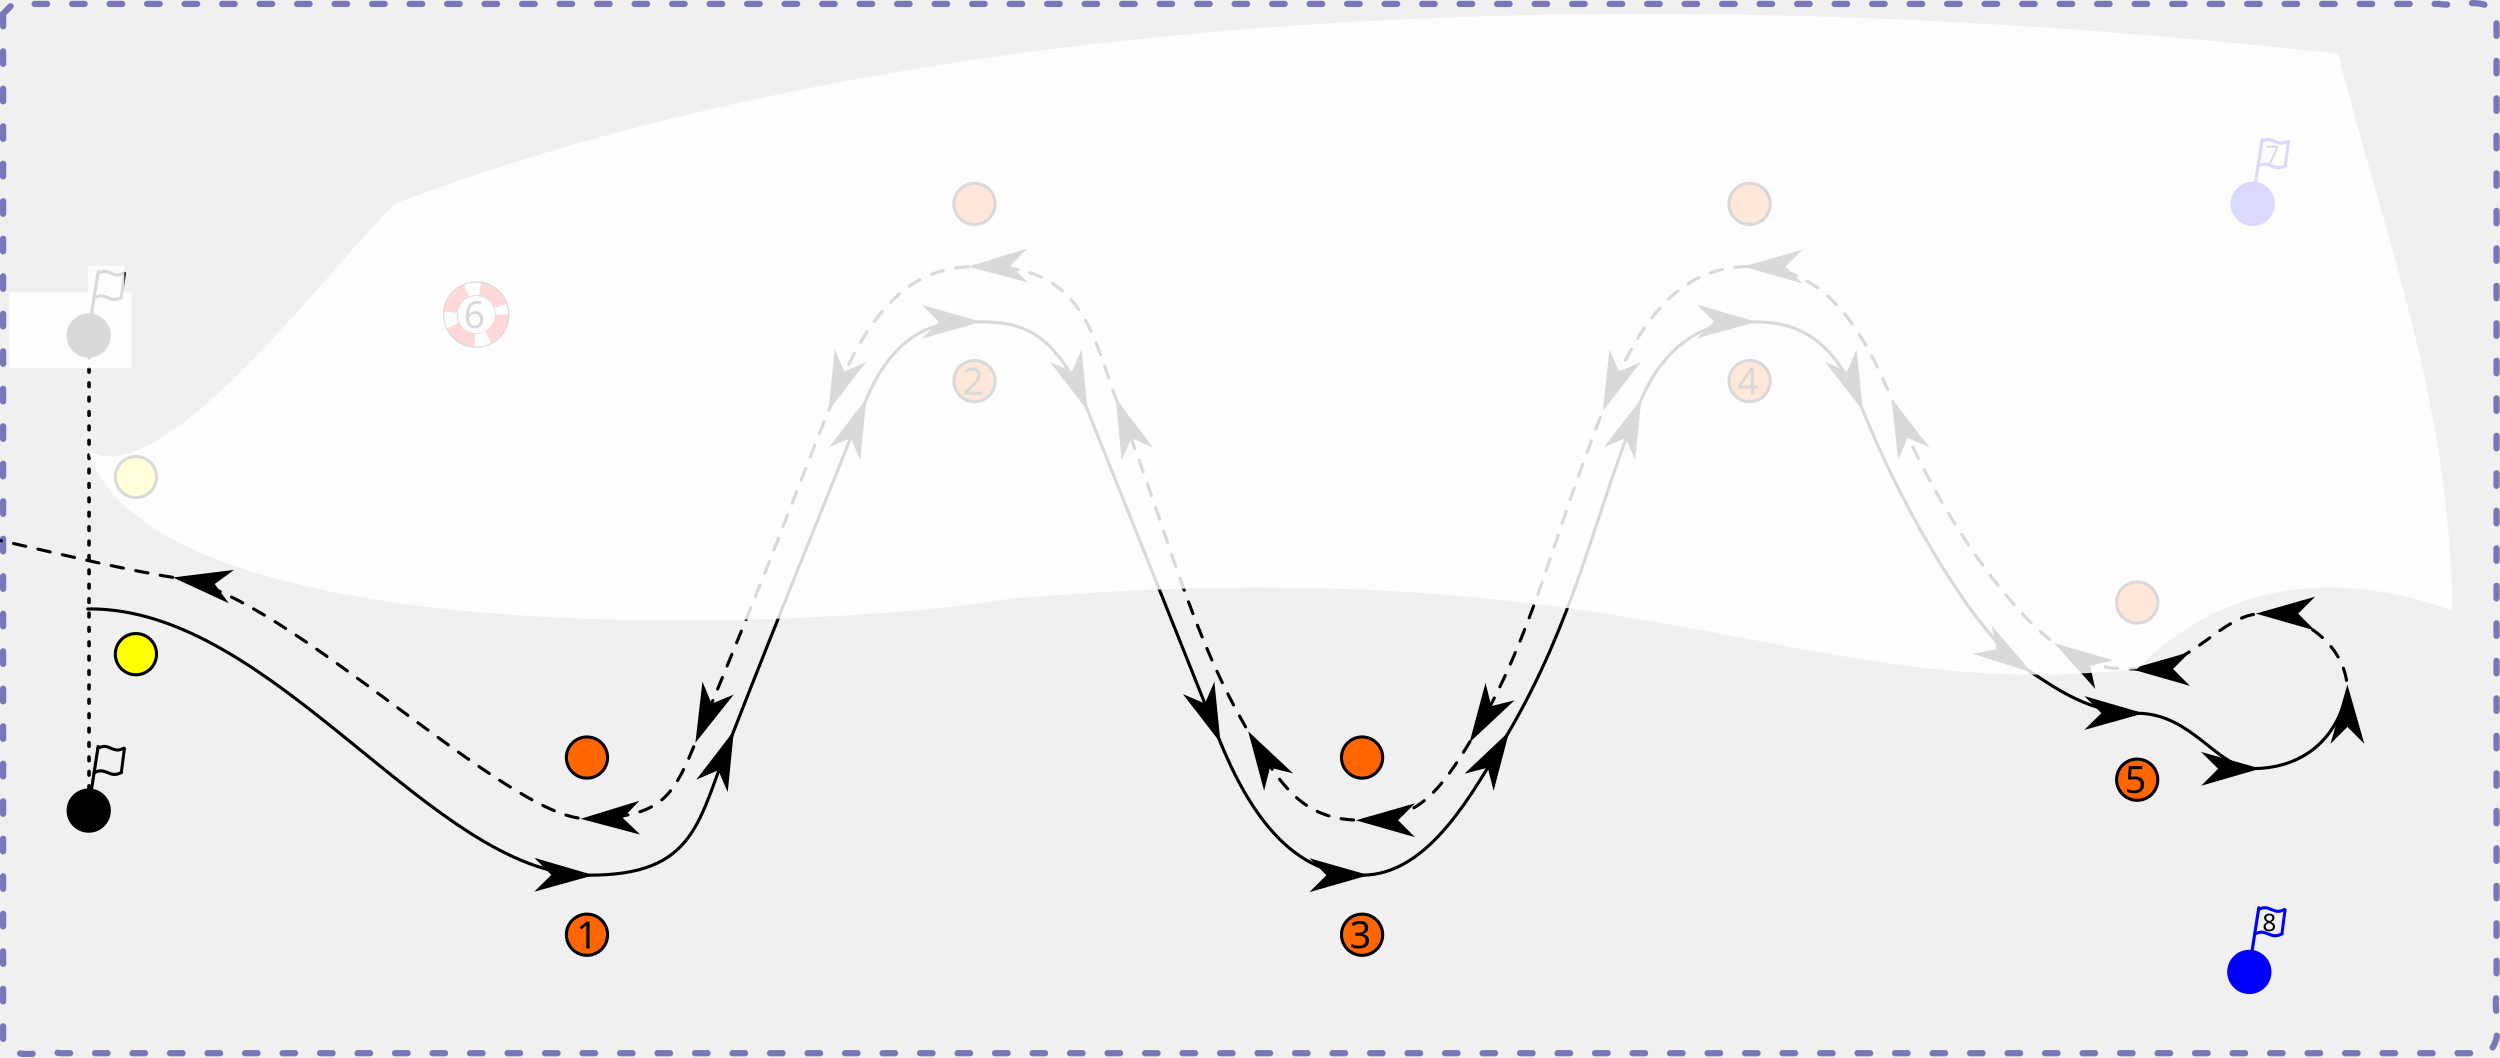
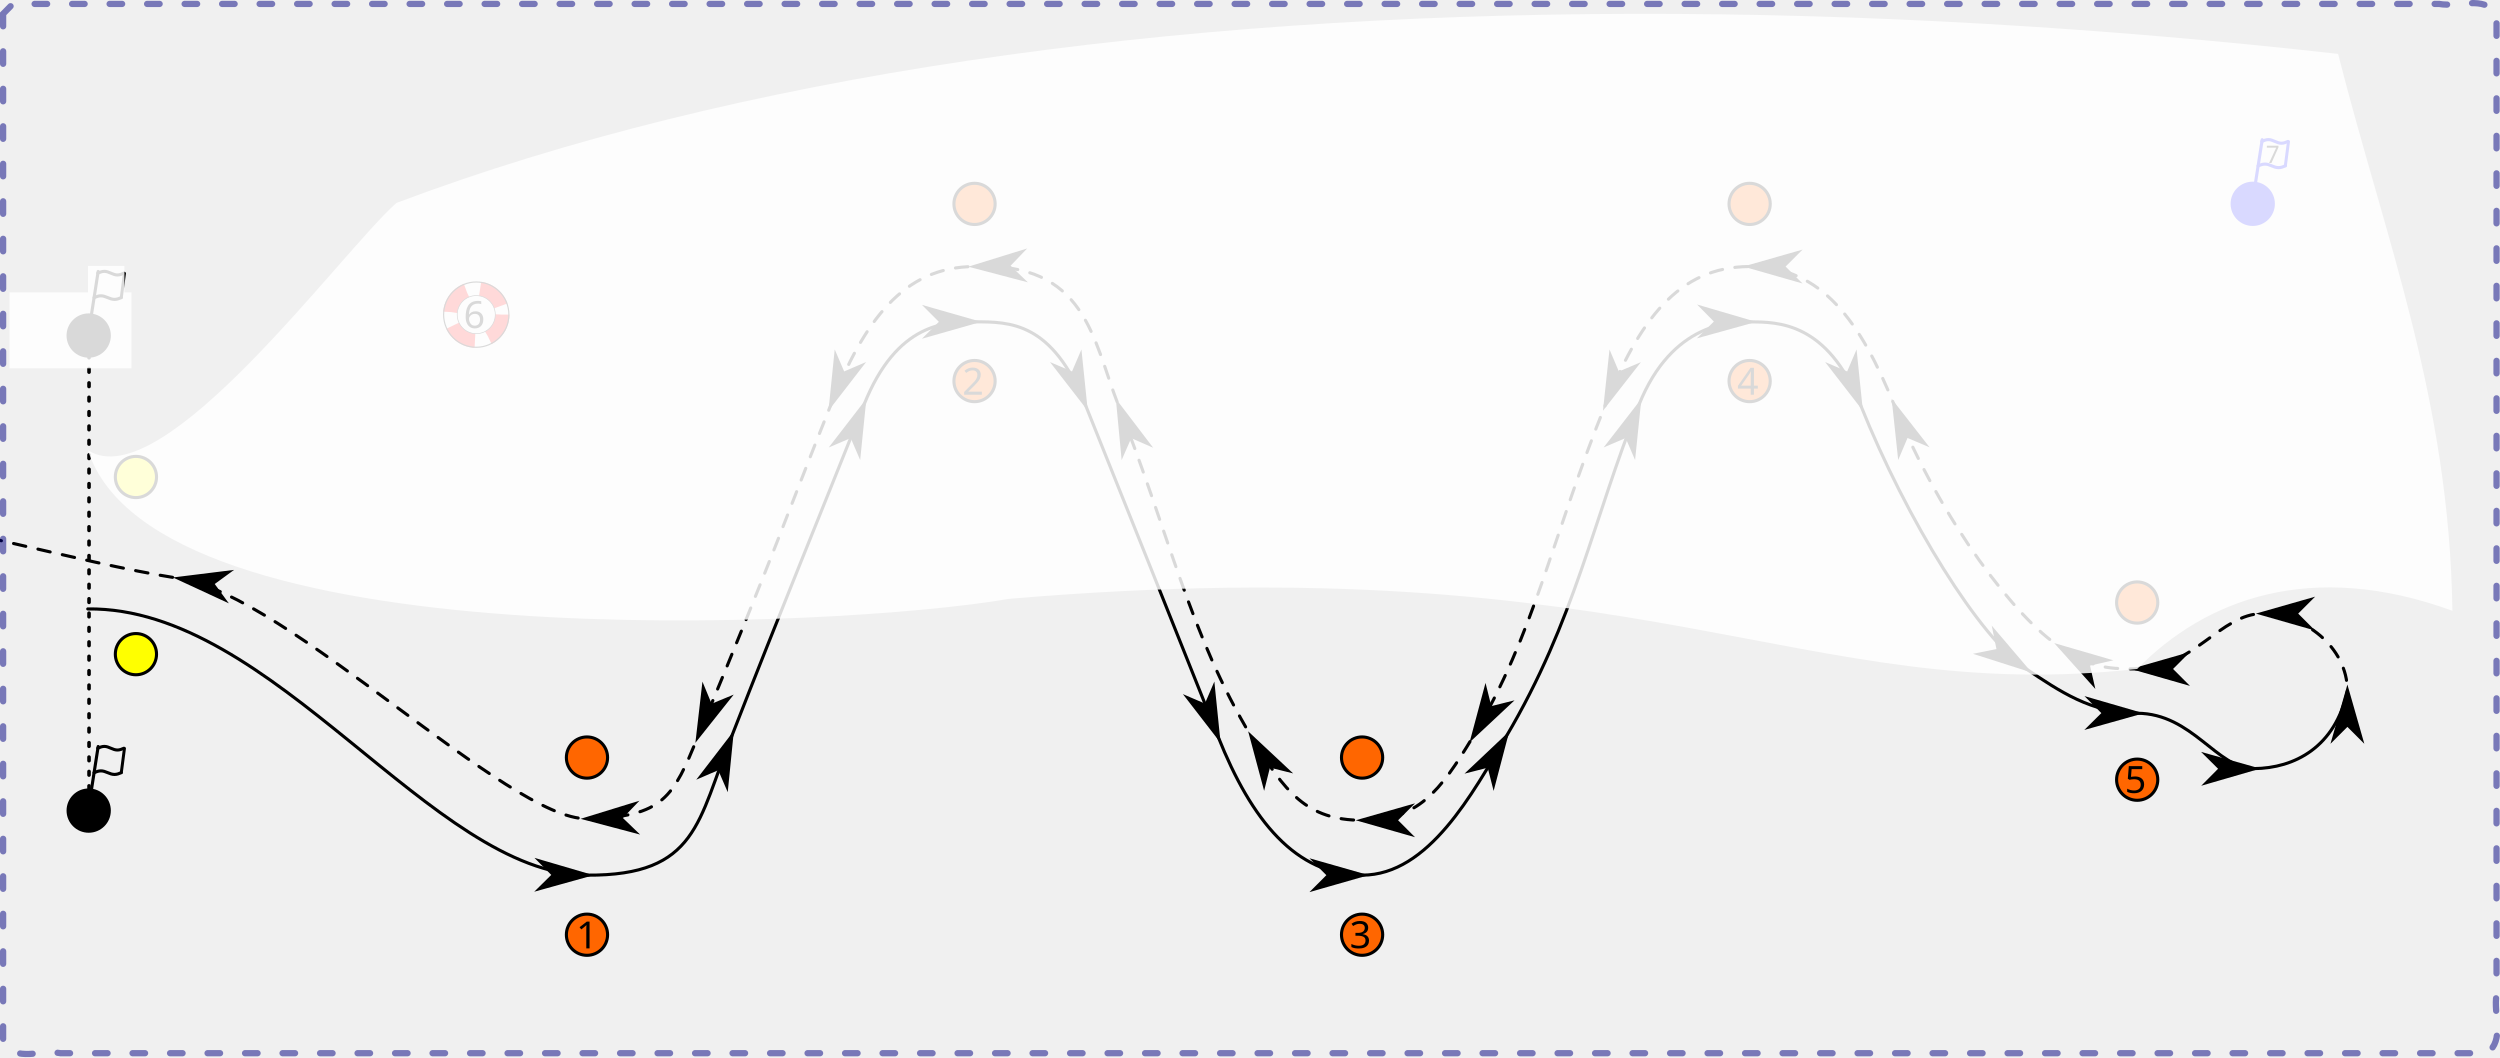
<svg xmlns="http://www.w3.org/2000/svg" version="1.0" id="svg3641" height="360.829" width="853.326" style="enable-background:new" xml:space="preserve">
  <defs id="arrows">
    <marker id="RazorWire" refX="0" refY="0" orient="auto" style="overflow:visible">
      <path id="path5527" style="fill:#34ff00;fill-opacity:1;fill-rule:evenodd;stroke:#34ff00;stroke-width:0.085pt;stroke-opacity:1" d="M 0.019,-0.632 V 0.595 L -6.621,2.568 H 9.113 L 2.979,0.595 V -0.632 L 9.166,-2.472 H -6.594 Z" />
    </marker>
    <marker orient="auto" refY="0" refX="0" id="Scissors" style="overflow:visible">
      <path id="schere" d="M 9.696,-3.847 C 8.661,-5.095 6.794,-5.052 5.4,-4.515 l -8.76,3.283 c -2.548,-1.394 -5.065,-0.995 -5.065,-1.673 0,-0.53 0.487,-0.414 0.414,-1.795 -0.07,-1.326 -1.454,-2.307 -2.763,-2.22 -1.309,-0.008 -2.666,0.995 -2.678,2.379 -0.098,1.393 1.074,2.688 2.461,2.779 1.624,0.242 4.499,-0.742 5.848,1.676 C -6.148,1.766 -7.931,1.771 -9.543,1.679 -10.882,1.602 -12.489,1.985 -13.128,3.301 c -0.617,1.261 -0.012,3.056 1.405,3.442 1.43,0.525 3.393,-0.138 3.733,-1.782 0.262,-1.267 -0.635,-1.862 -0.291,-2.322 0.26,-0.347 1.91,-0.146 4.85,-1.466 L 6.055,4.515 C 7.253,4.85 8.718,4.839 9.78,3.66 L -0.055,-0.057 Z M -9.832,-5.874 c 1.381,0.771 1.268,2.862 -0.167,3.268 -1.298,0.452 -2.956,-0.81 -2.542,-2.216 0.242,-1.154 1.764,-1.579 2.709,-1.052 z m 0.06,8.552 c 1.441,0.532 1.196,2.97 -0.269,3.298 -0.972,0.337 -2.361,-0.148 -2.459,-1.293 -0.189,-1.392 1.446,-2.65 2.728,-2.005 z" style="fill:#34ff00;fill-opacity:1;stroke:#34ff00;stroke-width:1.067;stroke-opacity:1" />
    </marker>
    <marker orient="auto" refY="0" refX="0" id="Legs" style="overflow:visible">
      <g id="g5494" transform="scale(-0.7)" style="fill:#34ff00;fill-opacity:1;stroke:#34ff00;stroke-opacity:1">
        <g id="g5496" transform="matrix(0,-1,-1,0,22.0892,22.73484)" style="fill:#34ff00;fill-opacity:1;stroke:#34ff00;stroke-opacity:1">
          <path id="path5498" d="m 22.636,22.054 c -7.371,5.036 -2.618,7.047 -6.23,14.339" style="fill:#34ff00;fill-opacity:1;fill-rule:evenodd;stroke:#34ff00;stroke-width:1.067pt;stroke-opacity:1" />
          <path id="path5500" d="m 22.825,21.918 c -1.451,8.904 3.772,9.355 4.805,14.747" style="fill:#34ff00;fill-opacity:1;fill-rule:evenodd;stroke:#34ff00;stroke-width:1.067pt;stroke-opacity:1" />
        </g>
        <path id="path5502" d="m -15.029,-7.181 -0.984,4.313 4.227,-1.305 z" style="fill:#34ff00;fill-opacity:1;fill-rule:evenodd;stroke:#34ff00;stroke-width:1.067pt;stroke-opacity:1" />
        <path id="path5504" d="m -16.23,4.861 1.999,3.946 2.418,-3.704 z" style="fill:#34ff00;fill-opacity:1;fill-rule:evenodd;stroke:#34ff00;stroke-width:1.067pt;stroke-opacity:1" />
      </g>
    </marker>
    <linearGradient id="linearGradient5477">
      <stop style="stop-color:#57e307;stop-opacity:1;" offset="0" id="stop5479" />
    </linearGradient>
    <marker style="overflow:visible" id="Arrow1Lend" refX="0" refY="0" orient="auto">
      <path style="fill-rule:evenodd;stroke:#000000;stroke-width:0.853pt;marker-start:none" d="M -10.667,0 -14.933,4.267 0,0 -14.933,-4.267 Z" id="path3104" />
    </marker>
    <marker style="overflow:visible" id="Arrow1Lstart" refX="0" refY="0" orient="auto">
      <path style="fill-rule:evenodd;stroke:#000000;stroke-width:0.853pt;marker-start:none" d="M 10.667,0 14.933,-4.267 0,0 14.933,4.267 Z" id="path3282" />
    </marker>
    <marker style="overflow:visible" id="Arrow1Lstart-7" refX="0" refY="0" orient="auto">
      <path style="fill-rule:evenodd;stroke:#000000;stroke-width:0.853pt;marker-start:none" d="M 10.667,0 14.933,-4.267 0,0 14.933,4.267 Z" id="path3282-4" />
    </marker>
    <marker style="overflow:visible" id="Arrow1Lend-6" refX="0" refY="0" orient="auto">
      <path style="fill-rule:evenodd;stroke:#000000;stroke-width:0.853pt;marker-start:none" d="M -10.667,0 -14.933,4.267 0,0 -14.933,-4.267 Z" id="path3104-0" />
    </marker>
  </defs>
  <g transform="translate(-215.4445,-435.3955)" style="display:inline" id="Parcours">
    <defs id="defs2076" />
    <g id="g1" />
    <g id="layer6" style="display:inline">
      <g transform="translate(18.94796,85.04597)" id="Zeitnahme" style="display:inline">
        <g id="g13156" transform="translate(-177.6378,-94.48819)">
          <path style="fill:#000000;fill-opacity:1;stroke:#000000;stroke-width:1.762" d="m 411.087,559.37 c 0,-3.685 -2.986,-6.678 -6.678,-6.678 -3.683,0 -6.678,2.987 -6.678,6.678 0,3.685 2.987,6.678 6.678,6.678 3.685,0 6.678,-2.987 6.678,-6.678 z" id="Zeit_oben" />
        </g>
        <g id="g13172" transform="translate(-177.6378,67.66194)">
          <path style="fill:#000000;fill-opacity:1;stroke:#000000;stroke-width:1.762" d="m 411.087,559.37 c 0,-3.685 -2.986,-6.678 -6.678,-6.678 -3.683,0 -6.678,2.987 -6.678,6.678 0,3.685 2.987,6.678 6.678,6.678 3.685,0 6.678,-2.987 6.678,-6.678 z" id="Zeit_unten" />
        </g>
        <path style="fill:none;stroke:#000000;stroke-width:1.228;stroke-linecap:round;stroke-linejoin:miter;stroke-miterlimit:4;stroke-dasharray:1.228, 3.684;stroke-dashoffset:0;stroke-opacity:1" d="m 226.886,466.315 c 0,23.379 0,46.759 0,70.138 0,19.991 0,67.885 0,87.271" id="path14169" />
      </g>
      <g transform="translate(113.4362,157.2769)" id="Tor1" style="display:inline;fill:#ff6600">
        <path style="fill:#ff6600;stroke:#000000;stroke-width:1.056" d="m 309.393,536.693 c 0,-3.883 -3.149,-7.032 -7.031,-7.032 -3.881,0 -7.031,3.148 -7.031,7.032 0,3.883 3.15,7.031 7.031,7.031 3.882,0 7.031,-3.147 7.031,-7.031 z" id="Tor1_innen" />
        <path style="fill:#ff6600;stroke:#000000;stroke-width:1.056" d="m 309.393,597.166 c 0,-3.883 -3.149,-7.032 -7.031,-7.032 -3.881,0 -7.031,3.148 -7.031,7.032 0,3.883 3.15,7.031 7.031,7.031 3.882,0 7.031,-3.147 7.031,-7.031 z" id="Tor1_aussen" />
      </g>
      <g transform="translate(226.8221,-31.69941)" id="Tor2" style="display:inline;fill:#ff6600">
        <path style="fill:#ff6600;stroke:#000000;stroke-width:1.056" d="m 328.291,536.693 c 0,-3.883 -3.149,-7.032 -7.031,-7.032 -3.881,0 -7.031,3.148 -7.031,7.032 0,3.883 3.15,7.031 7.031,7.031 3.882,0 7.031,-3.147 7.031,-7.031 z" id="Tor2_aussen" />
        <path style="fill:#ff6600;stroke:#000000;stroke-width:1.056" d="m 328.291,597.166 c 0,-3.883 -3.149,-7.032 -7.031,-7.032 -3.881,0 -7.031,3.148 -7.031,7.032 0,3.883 3.15,7.031 7.031,7.031 3.882,0 7.031,-3.147 7.031,-7.031 z" id="Tor2_innen" />
      </g>
      <g transform="translate(340.2078,157.2769)" id="Tor3" style="display:inline;fill:#ff6600">
        <path style="fill:#ff6600;stroke:#000000;stroke-width:1.056" d="m 347.189,536.693 c 0,-3.883 -3.149,-7.032 -7.031,-7.032 -3.881,0 -7.031,3.148 -7.031,7.032 0,3.883 3.15,7.031 7.031,7.031 3.882,0 7.031,-3.147 7.031,-7.031 z" id="Tor3_innen" />
        <path style="fill:#ff6600;stroke:#000000;stroke-width:1.056" d="m 347.189,597.166 c 0,-3.883 -3.149,-7.032 -7.031,-7.032 -3.881,0 -7.031,3.148 -7.031,7.032 0,3.883 3.15,7.031 7.031,7.031 3.882,0 7.031,-3.147 7.031,-7.031 z" id="Tor3_aussen" />
      </g>
      <g transform="translate(453.5935,-31.69941)" id="Tor4" style="display:inline;fill:#ff6600">
        <path style="fill:#ff6600;stroke:#000000;stroke-width:1.056" d="m 366.086,536.693 c 0,-3.883 -3.149,-7.032 -7.031,-7.032 -3.881,0 -7.031,3.148 -7.031,7.032 0,3.883 3.15,7.031 7.031,7.031 3.882,0 7.031,-3.147 7.031,-7.031 z" id="Tor4_aussen" />
        <path style="fill:#ff6600;stroke:#000000;stroke-width:1.056" d="m 366.086,597.166 c 0,-3.883 -3.149,-7.032 -7.031,-7.032 -3.881,0 -7.031,3.148 -7.031,7.032 0,3.883 3.15,7.031 7.031,7.031 3.882,0 7.031,-3.147 7.031,-7.031 z" id="Tor4_innen" />
      </g>
      <g transform="translate(566.9793,104.3635)" id="Tor5" style="display:inline;fill:#ff6600">
        <path style="fill:#ff6600;stroke:#000000;stroke-width:1.056" d="m 384.984,536.693 c 0,-3.883 -3.149,-7.032 -7.031,-7.032 -3.881,0 -7.031,3.148 -7.031,7.032 0,3.883 3.15,7.031 7.031,7.031 3.882,0 7.031,-3.147 7.031,-7.031 z" id="Tor5_oben" />
        <path style="fill:#ff6600;stroke:#000000;stroke-width:1.056" d="m 384.984,597.166 c 0,-3.883 -3.149,-7.032 -7.031,-7.032 -3.881,0 -7.031,3.148 -7.031,7.032 0,3.883 3.15,7.031 7.031,7.031 3.882,0 7.031,-3.147 7.031,-7.031 z" id="Tor5_unten" />
      </g>
      <g transform="translate(18.94796,138.3793)" id="Schikane" style="display:inline">
        <g style="fill:none" id="Ring">
          <ellipse id="path8826" style="fill:none;stroke:#ff0000;stroke-width:4.821;stroke-linecap:butt;stroke-linejoin:round;stroke-miterlimit:4;stroke-dasharray:9.643, 4.821;stroke-dashoffset:0;stroke-opacity:1" cx="359.055" cy="404.409" rx="8.928" ry="8.928" />
          <ellipse style="display:inline;fill:none;stroke:#000000;stroke-width:0.229;stroke-linecap:round;stroke-linejoin:round;stroke-miterlimit:4;stroke-dasharray:none;stroke-dashoffset:0;stroke-opacity:1" id="path3620" cx="359.055" cy="404.409" rx="6.5" ry="6.5" />
          <ellipse style="display:inline;fill:none;stroke:#000000;stroke-width:0.393;stroke-linecap:round;stroke-linejoin:round;stroke-miterlimit:4;stroke-dasharray:none;stroke-dashoffset:0;stroke-opacity:1" id="path2733" cx="359.055" cy="404.409" rx="11.142" ry="11.142" />
        </g>
      </g>
      <g transform="translate(-40.52031,61.51377)" id="StartZiel" style="display:inline">
        <path style="fill:#ffff00;stroke:#000000;stroke-width:1.056" d="m 309.393,536.693 c 0,-3.883 -3.149,-7.032 -7.031,-7.032 -3.881,0 -7.031,3.148 -7.031,7.032 0,3.883 3.15,7.031 7.031,7.031 3.882,0 7.031,-3.147 7.031,-7.031 z" id="StartZiel_oben" />
        <path style="fill:#ffff00;stroke:#000000;stroke-width:1.056" d="m 309.393,597.166 c 0,-3.883 -3.149,-7.032 -7.031,-7.032 -3.881,0 -7.031,3.148 -7.031,7.032 0,3.883 3.15,7.031 7.031,7.031 3.882,0 7.031,-3.147 7.031,-7.031 z" id="StartZiel_unten" />
      </g>
    </g>
  </g>
  <g transform="translate(-215.4445,-435.3955)" style="display:inline" id="ParcoursLabel">
    <defs id="defs2832" />
    <g id="g3113" style="display:inline">
      <text xml:space="preserve" style="font-style:normal;font-weight:normal;font-size:12.8px;line-height:0%;font-family:'Arial Black';display:inline;fill:#000000;fill-opacity:1;stroke:none;stroke-width:1.067" x="373.691" y="547.37" id="Nummer_Schikane">
        <tspan id="tspan3032" x="373.691" y="547.37" style="font-size:12.8px;line-height:1.25;stroke-width:1.067">6</tspan>
      </text>
      <text xml:space="preserve" style="font-style:normal;font-weight:normal;font-size:12.8px;line-height:0%;font-family:'Arial Black';display:inline;fill:#000000;fill-opacity:1;stroke:none;stroke-width:1.067" x="412.13" y="759.102" id="Nummer_Tor1">
        <tspan id="tspan3036" x="412.13" y="759.102" style="font-size:12.8px;line-height:1.25;stroke-width:1.067">1</tspan>
      </text>
      <text xml:space="preserve" style="font-style:normal;font-weight:normal;font-size:12.8px;line-height:0%;font-family:'Arial Black';display:inline;fill:#000000;fill-opacity:1;stroke:none;stroke-width:1.067" x="808.383" y="570.125" id="Nummer_Tor4">
        <tspan id="tspan3040" x="808.383" y="570.125" style="font-size:12.8px;line-height:1.25;stroke-width:1.067">4</tspan>
      </text>
      <text xml:space="preserve" style="font-style:normal;font-weight:normal;font-size:12.8px;line-height:0%;font-family:'Arial Black';display:inline;fill:#000000;fill-opacity:1;stroke:none;stroke-width:1.067" x="940.704" y="706.032" id="Nummer_Tor5">
        <tspan id="tspan3044" x="940.704" y="706.032" style="font-size:12.8px;line-height:1.25;stroke-width:1.067">5</tspan>
      </text>
      <text xml:space="preserve" style="font-style:normal;font-weight:normal;font-size:12.8px;line-height:0%;font-family:'Arial Black';display:inline;fill:#000000;fill-opacity:1;stroke:none;stroke-width:1.067" x="676.131" y="759.024" id="Nummer_Tor3">
        <tspan id="tspan3048" x="676.131" y="759.024" style="font-size:12.8px;line-height:1.25;stroke-width:1.067">3</tspan>
      </text>
      <g transform="translate(579.9631,-35.51099)" id="Speedboje_oben" style="display:inline">
        <path id="path3052" d="m 411.087,540.472 c 0,-3.685 -2.986,-6.678 -6.678,-6.678 -3.683,0 -6.678,2.987 -6.678,6.678 0,3.685 2.987,6.678 6.678,6.678 3.685,0 6.678,-2.987 6.678,-6.678 z" style="fill:#0000ff;fill-opacity:1;stroke:#0000ff;stroke-width:1.762" />
        <g style="stroke:#0000ff" id="g3062">
          <path id="path3054" d="m 407.511,519.18 c 0.372,-0.161 0.745,-0.325 1.117,-0.438 0.372,-0.114 0.744,-0.181 1.117,-0.181 0.372,0 0.744,0.063 1.117,0.181 0.372,0.113 0.744,0.273 1.116,0.438 0.369,0.16 0.745,0.321 1.117,0.434 0.369,0.114 0.745,0.181 1.117,0.181 0.368,0 0.745,-0.064 1.117,-0.181 0.368,-0.113 0.744,-0.274 1.117,-0.434" style="fill:none;stroke:#0000ff;stroke-width:1.052;stroke-linecap:round;stroke-linejoin:round" />
          <path id="path3056" d="m 407.643,518.601 -2.7,17.3 v 0.258 0" style="fill:none;stroke:#0000ff;stroke-width:1.067;stroke-linecap:round;stroke-linejoin:round" />
          <path id="path3058" d="m 406.246,527.522 c 0.384,-0.158 0.775,-0.317 1.163,-0.429 0.383,-0.113 0.775,-0.179 1.163,-0.179 0.383,0 0.774,0.062 1.163,0.179 0.387,0.112 0.774,0.271 1.163,0.429 0.387,0.159 0.774,0.317 1.162,0.433 0.388,0.109 0.775,0.175 1.163,0.175 0.388,0 0.775,-0.062 1.163,-0.175 0.387,-0.112 0.775,-0.271 1.163,-0.433" style="fill:none;stroke:#0000ff;stroke-width:1.067;stroke-linecap:round;stroke-linejoin:round" />
          <path id="path3060" d="m 416.604,519.31 -1.039,7.969 v 0.12 0" style="fill:none;stroke:#0000ff;stroke-width:1.024;stroke-linecap:round" />
        </g>
        <text xml:space="preserve" style="font-style:normal;font-weight:normal;font-size:12.8px;line-height:0%;font-family:'Arial Black';fill:#000000;fill-opacity:1;stroke:none;stroke-width:1.067" x="408.873" y="526.543" id="text3066">
          <tspan id="tspan3064" x="408.873" y="526.543" style="font-size:8.242px;line-height:1.25;stroke-width:1.067">7</tspan>
        </text>
      </g>
      <text xml:space="preserve" style="font-style:normal;font-weight:normal;font-size:12.8px;line-height:0%;font-family:'Arial Black';display:inline;fill:#000000;fill-opacity:1;stroke:none;stroke-width:1.067" x="543.926" y="570.125" id="Nummer_Tor2">
        <tspan id="tspan3088" x="543.926" y="570.125" style="font-size:12.8px;line-height:1.25;stroke-width:1.067">2</tspan>
      </text>
      <g id="Zeit_oben_Flagge">
        <path id="path3092" d="m 248.821,528.636 c 0.372,-0.161 0.745,-0.325 1.117,-0.438 0.372,-0.114 0.744,-0.181 1.117,-0.181 0.372,0 0.744,0.063 1.117,0.181 0.372,0.113 0.744,0.273 1.116,0.438 0.369,0.16 0.745,0.321 1.117,0.434 0.369,0.114 0.745,0.181 1.117,0.181 0.368,0 0.745,-0.064 1.117,-0.181 0.368,-0.113 0.744,-0.274 1.117,-0.434" style="display:inline;fill:none;stroke:#000000;stroke-width:1.052;stroke-linecap:round;stroke-linejoin:round" />
        <path id="path3094" d="m 248.953,528.057 -2.7,17.3 v 0.258 0" style="display:inline;fill:none;stroke:#000000;stroke-width:1.067;stroke-linecap:round;stroke-linejoin:round" />
        <path id="path3096" d="m 247.556,536.977 c 0.384,-0.158 0.775,-0.317 1.163,-0.429 0.383,-0.113 0.775,-0.179 1.163,-0.179 0.383,0 0.774,0.062 1.163,0.179 0.387,0.112 0.774,0.271 1.163,0.429 0.387,0.159 0.774,0.317 1.162,0.433 0.388,0.109 0.775,0.175 1.163,0.175 0.388,0 0.775,-0.062 1.163,-0.175 0.387,-0.112 0.775,-0.271 1.163,-0.433" style="display:inline;fill:none;stroke:#000000;stroke-width:1.067;stroke-linecap:round;stroke-linejoin:round" />
        <path id="path3098" d="m 257.914,528.766 -1.039,7.969 v 0.12 0" style="display:inline;fill:none;stroke:#000000;stroke-width:1.024;stroke-linecap:round" />
      </g>
      <g id="Zeit_unten_Flagge">
        <path id="path3102" d="m 248.821,690.786 c 0.372,-0.161 0.745,-0.325 1.117,-0.438 0.372,-0.114 0.744,-0.181 1.117,-0.181 0.372,0 0.744,0.063 1.117,0.181 0.372,0.113 0.744,0.273 1.116,0.438 0.369,0.16 0.745,0.321 1.117,0.434 0.369,0.114 0.745,0.181 1.117,0.181 0.368,0 0.745,-0.064 1.117,-0.181 0.368,-0.113 0.744,-0.274 1.117,-0.434" style="display:inline;fill:none;stroke:#000000;stroke-width:1.052;stroke-linecap:round;stroke-linejoin:round" />
        <path id="path3105" d="m 248.953,690.207 -2.7,17.3 v 0.258 0" style="display:inline;fill:none;stroke:#000000;stroke-width:1.067;stroke-linecap:round;stroke-linejoin:round" />
        <path id="path3107" d="m 247.556,699.127 c 0.384,-0.158 0.775,-0.317 1.163,-0.429 0.383,-0.113 0.775,-0.179 1.163,-0.179 0.383,0 0.774,0.062 1.163,0.179 0.387,0.112 0.774,0.271 1.163,0.429 0.387,0.159 0.774,0.317 1.162,0.433 0.388,0.109 0.775,0.175 1.163,0.175 0.388,0 0.775,-0.062 1.163,-0.175 0.387,-0.112 0.775,-0.271 1.163,-0.433" style="display:inline;fill:none;stroke:#000000;stroke-width:1.067;stroke-linecap:round;stroke-linejoin:round" />
        <path id="path3109" d="m 257.914,690.916 -1.039,7.969 v 0.12 0" style="display:inline;fill:none;stroke:#000000;stroke-width:1.024;stroke-linecap:round" />
      </g>
    </g>
  </g>
-   <g transform="translate(363.3543,-208.7303)" id="Speedboje_unten" style="display:inline;enable-background:new">
-     <path id="path2174" d="m 411.087,540.472 c 0,-3.685 -2.986,-6.678 -6.678,-6.678 -3.683,0 -6.678,2.987 -6.678,6.678 0,3.685 2.987,6.678 6.678,6.678 3.685,0 6.678,-2.987 6.678,-6.678 z" style="fill:#0000ff;fill-opacity:1;stroke:#0000ff;stroke-width:1.762" />
-     <g style="fill:none;stroke:#0000ff" id="g2184">
-       <path id="path2176" d="m 407.511,519.18 c 0.372,-0.161 0.745,-0.325 1.117,-0.438 0.372,-0.114 0.744,-0.181 1.117,-0.181 0.372,0 0.744,0.063 1.117,0.181 0.372,0.113 0.744,0.273 1.116,0.438 0.369,0.16 0.745,0.321 1.117,0.434 0.369,0.114 0.745,0.181 1.117,0.181 0.368,0 0.745,-0.064 1.117,-0.181 0.368,-0.113 0.744,-0.274 1.117,-0.434" style="fill:none;stroke:#0000ff;stroke-width:1.052;stroke-linecap:round;stroke-linejoin:round" />
-       <path id="path2178" d="m 407.643,518.601 -2.7,17.3 v 0.258 0" style="fill:none;stroke:#0000ff;stroke-width:1.067;stroke-linecap:round;stroke-linejoin:round" />
-       <path id="path2180" d="m 406.246,527.522 c 0.384,-0.158 0.775,-0.317 1.163,-0.429 0.383,-0.113 0.775,-0.179 1.163,-0.179 0.383,0 0.774,0.062 1.163,0.179 0.387,0.112 0.774,0.271 1.163,0.429 0.387,0.159 0.774,0.317 1.162,0.433 0.388,0.109 0.775,0.175 1.163,0.175 0.388,0 0.775,-0.062 1.163,-0.175 0.387,-0.112 0.775,-0.271 1.163,-0.433" style="fill:none;stroke:#0000ff;stroke-width:1.067;stroke-linecap:round;stroke-linejoin:round" />
-       <path id="path2182" d="m 416.604,519.31 -1.039,7.969 v 0.12 0" style="fill:none;stroke:#0000ff;stroke-width:1.024;stroke-linecap:round" />
-     </g>
-     <text xml:space="preserve" style="font-style:normal;font-weight:normal;font-size:12.8px;line-height:0%;font-family:'Arial Black';fill:#000000;fill-opacity:1;stroke:none;stroke-width:1.067" x="408.873" y="526.543" id="text2188">
-       <tspan id="tspan2186" x="408.873" y="526.543" style="font-size:8.242px;line-height:1.25;stroke-width:1.067">8</tspan>
-     </text>
-   </g>
  <g transform="translate(-215.4445,-435.3955)" style="display:inline" id="Klasse1">
    <text id="text176" y="328.002" x="595.582" style="font-style:normal;font-weight:normal;font-size:12.8px;line-height:0%;font-family:Verdana;text-align:center;text-anchor:middle;display:inline;fill:#000000;fill-opacity:1;stroke:none;stroke-width:1.067" xml:space="preserve">
      <tspan style="font-weight:bold;font-size:38.4px;line-height:1.25;text-align:center;text-anchor:middle;stroke-width:1.067" y="328.002" x="595.582" id="tspan178">DMYV-Jugend</tspan>
      <tspan id="tspan180" style="font-weight:bold;font-size:38.4px;line-height:1.25;text-align:center;text-anchor:middle;stroke-width:1.067" y="376.002" x="595.582">Motorboot-Slalom</tspan>
      <tspan style="font-weight:bold;font-size:38.4px;line-height:1.25;text-align:center;text-anchor:middle;stroke-width:1.067" id="tspan182" y="424.002" x="595.582">Klasse 1</tspan>
    </text>
    <text id="text184" y="876.114" x="243.389" style="font-style:normal;font-weight:normal;font-size:12.8px;line-height:0%;font-family:Verdana;display:inline;fill:#000000;fill-opacity:1;stroke:none;stroke-width:1.067" xml:space="preserve">
      <tspan y="876.114" x="243.389" id="tspan186" style="font-size:19.2px;line-height:1.25;stroke-width:1.067">Ablegen - Startlinie - Tonnentore 1 - 2 - 3 - 4 - vorwärts durch das Tor 5 - </tspan>
      <tspan id="tspan188" y="900.114" x="243.389" style="font-size:19.2px;line-height:1.25;stroke-width:1.067">kreisen und vorwärts wieder in den Parcours durch die Tore 5 - 4 - 3 - 2 - 1 - Ziellinie - </tspan>
      <tspan id="tspan190" y="924.114" x="243.389" style="font-size:19.2px;line-height:1.25;stroke-width:1.067">anlegen und an der Klampe mit Kopfschlag belegen.</tspan>
    </text>
    <path id="path192" d="m 1016.681,671.264 c -4.152,19.152 -18.021,26.368 -31.9,26.483 -12.697,0 -20.949,-18.813 -39.85,-18.896 -15.737,-0.069 -26.454,-7.531 -37.85,-15.118 -15.74,-10.479 -40.728,-50.553 -56.6,-90.187 -11.339,-28.313 -28.161,-28.228 -37.8,-28.3 -6.004,-0.045 -26.461,-0.013 -37.8,28.3 -15.842,39.558 -21.656,73.302 -45.4,113.367 -11.287,19.045 -26.36,47.188 -49.067,47.2 -22.707,0.011 -37.81,-18.722 -49.167,-47.2 -17.25,-43.257 -29.469,-73.822 -45.333,-113.367 -11.358,-28.313 -25.694,-28.295 -37.767,-28.3 -9.642,-0.004 -26.516,-0.013 -37.8,28.3 -15.198,38.135 -28.391,70.213 -45.233,113.367 -11.479,28.478 -11.489,47.459 -49.267,47.2 -53.035,-0.364 -106.868,-91.616 -170.443,-90.871" style="display:inline;fill:none;stroke:#000000;stroke-width:1.067;stroke-linecap:round;stroke-linejoin:round;stroke-miterlimit:4;stroke-dasharray:none;stroke-dashoffset:0;stroke-opacity:1;marker-start:none;marker-mid:url(#Arrow1Lstart);marker-end:none" />
    <path id="path194" d="m 169.627,612.629 c 24.841,0 70.049,14.434 107.019,20.214 36.97,5.781 112.616,82.538 139.168,82.002 26.401,-0.532 29.393,-7.578 37.833,-27.933 28.692,-69.192 27.586,-68.719 45.4,-113.367 11.297,-28.313 24.587,-47.167 49.1,-47.167 37.843,-1.65 40.203,24.532 48.967,47.167 17.67,44.741 24.342,78.106 45.5,113.367 11.339,18.896 18.902,28.467 37.8,28.467 18.898,0 26.428,-9.571 37.767,-28.467 21.141,-35.231 27.177,-68.776 45.233,-113.367 11.465,-28.313 24.636,-47.167 49.267,-47.167 24.631,0 37.799,18.853 49.267,47.167 16.312,40.274 42.165,73.498 56.53,82.534 11.104,6.984 14.864,7.653 26.454,7.653 18.901,-10e-6 28.56,-18.895 42.717,-18.895 13.99,0 29.033,11.242 29.033,26.425" style="display:inline;fill:none;stroke:#000000;stroke-width:1.067;stroke-linecap:round;stroke-linejoin:round;stroke-miterlimit:4;stroke-dasharray:4.268, 4.268;stroke-dashoffset:0;stroke-opacity:1;marker-start:none;marker-mid:url(#Arrow1Lstart);marker-end:url(#Arrow1Lstart)" />
  </g>
  <g id="Export_Area" style="display:inline;opacity:1" transform="translate(-180.8124,-194.4877)">
    <path style="display:inline;opacity:0.5;fill:none;fill-opacity:1;fill-rule:nonzero;stroke:#000080;stroke-width:2.133;stroke-linecap:round;stroke-linejoin:miter;stroke-miterlimit:4;stroke-dasharray:4.267, 8.533;stroke-dashoffset:0;stroke-opacity:1" d="m 181.879,199.201 c 0,117.134 0,234.268 0,351.402 4.38,6.419 13.104,2.145 19.592,3.374 276.059,0 552.117,0 828.176,0 6.295,-4.466 2.103,-13.361 3.309,-19.977 0,-111.6 0,-223.2 0,-334.8 -4.38,-6.419 -13.104,-2.145 -19.592,-3.374 -276.059,0 -552.117,0 -828.176,0 -1.103,1.125 -2.206,2.25 -3.309,3.374 z" id="rect4816" />
    <g id="g2" />
    <g id="Alcatraz_1" style="display:inline">
      <path style="opacity:0.85;fill:#ffffff;fill-opacity:1;fill-rule:nonzero;stroke:none;stroke-width:2.133;stroke-linecap:round;stroke-linejoin:miter;stroke-miterlimit:4;stroke-dasharray:4.267, 8.533;stroke-dashoffset:0;stroke-opacity:1" d="m 210.852,285.256 v 9.021 H 184.067 V 320.2 h 41.627 v -25.923 h -2.413 v -9.021 z" id="rect6046" />
      <path style="opacity:0.85;fill:#ffffff;fill-opacity:1;fill-rule:nonzero;stroke:none;stroke-width:2.133;stroke-linecap:round;stroke-linejoin:miter;stroke-miterlimit:4;stroke-dasharray:4.267, 8.533;stroke-dashoffset:0;stroke-opacity:1" d="m 738.771,199.21 c -159.416,0.298 -306.614,20.807 -422.671,64.554 -19.054,16.934 -79.809,100.862 -105.248,84.404 22.894,72.088 256.947,60.726 314.34,50.731 218.434,-18.601 269.897,36.652 385.108,23.926 23.319,-23.846 59.433,-37.42 107.596,-19.858 -1.058,-72.374 -22.791,-126.307 -39.023,-190.083 -81.479,-9.144 -162.248,-13.818 -240.102,-13.673 z" id="rect6048" />
    </g>
  </g>
</svg>
